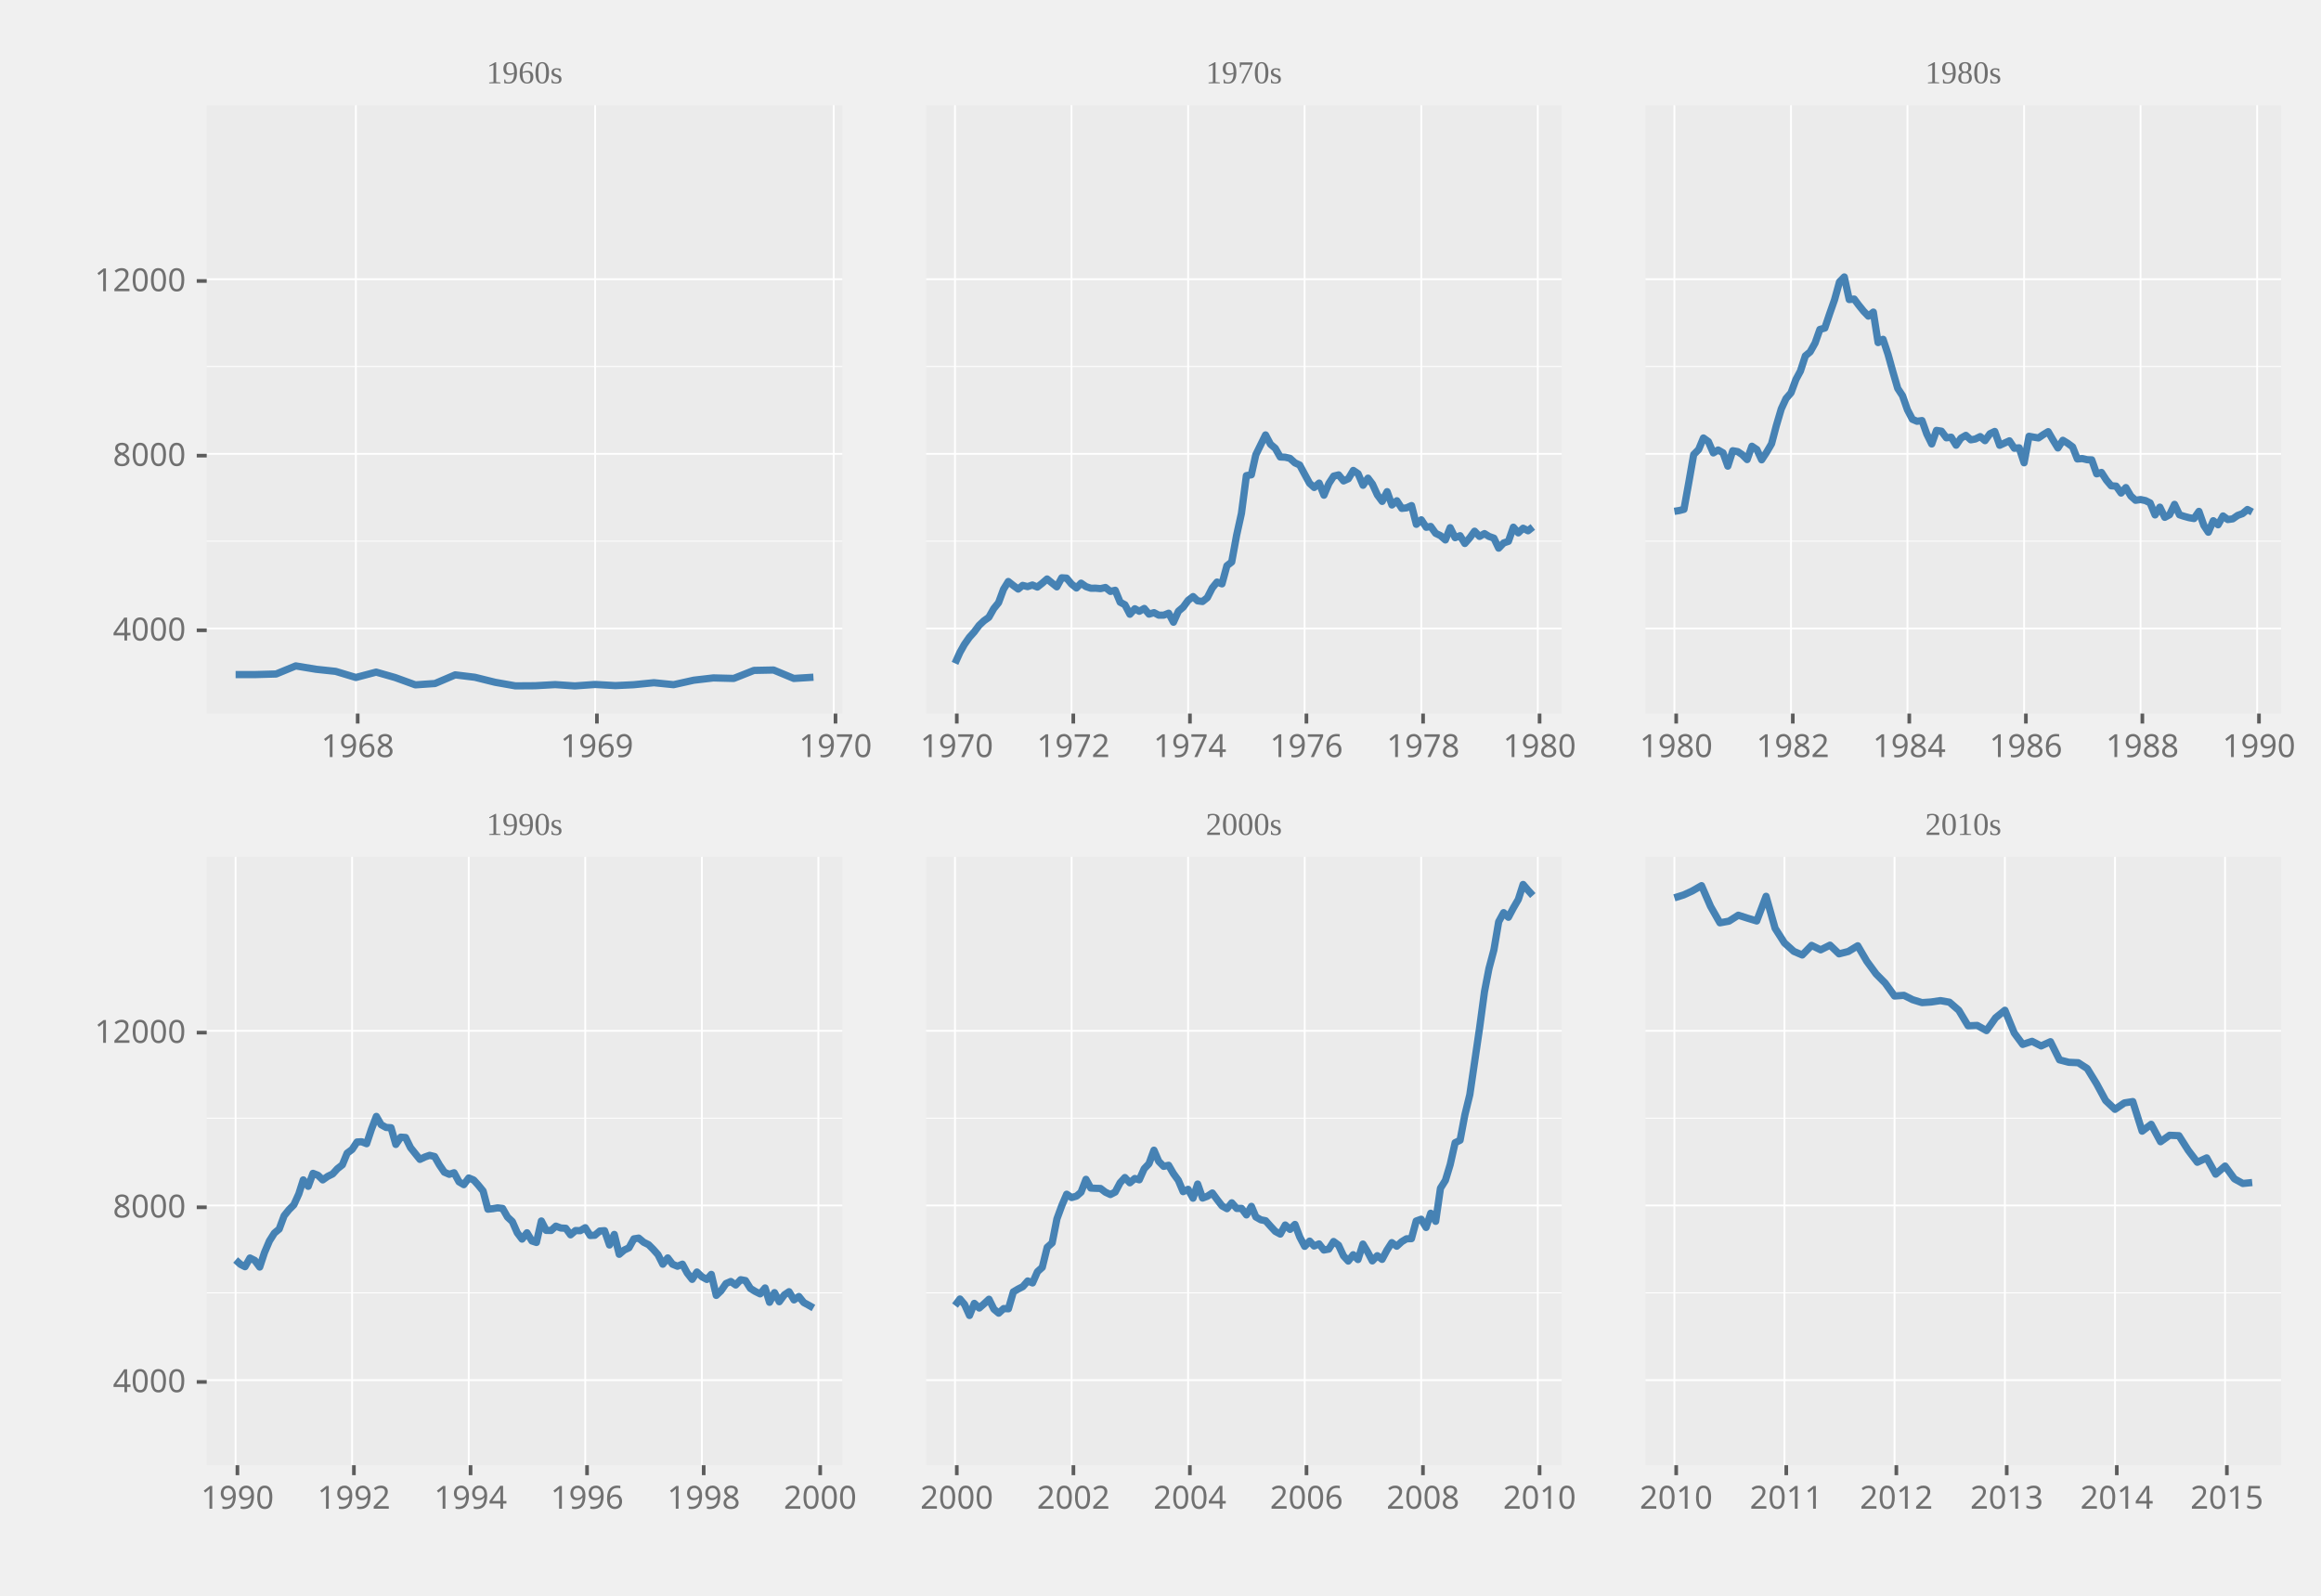
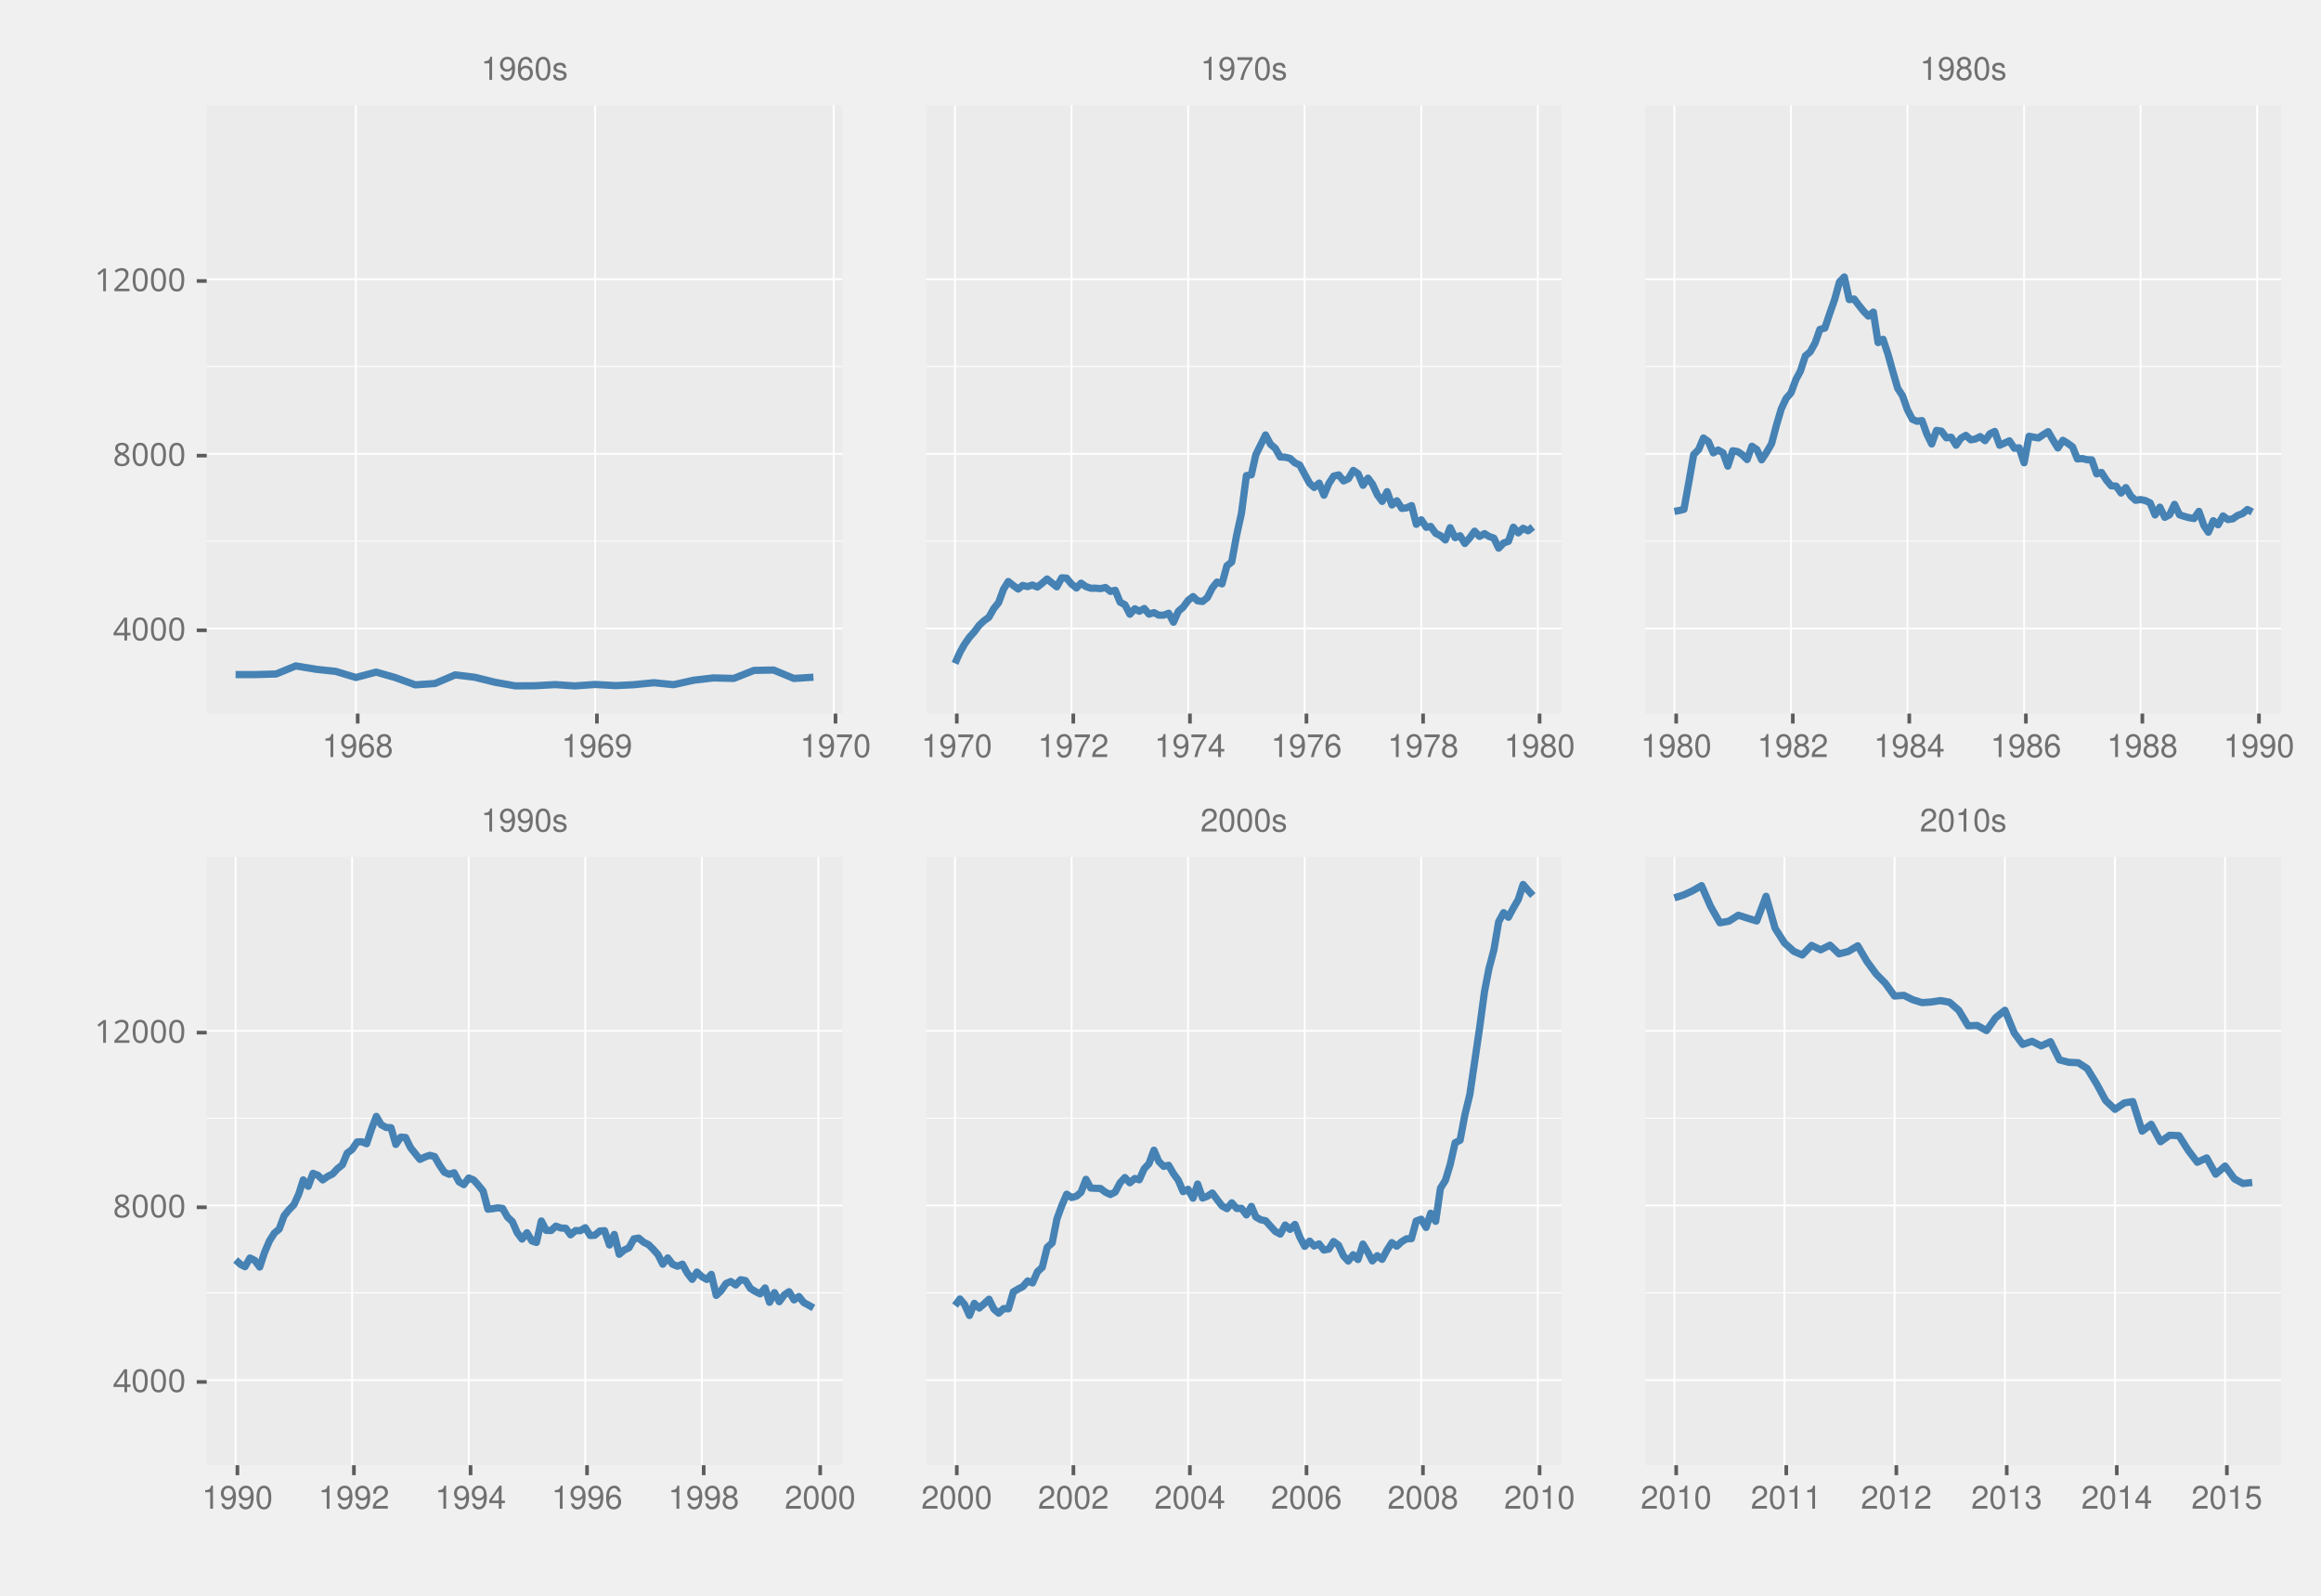
- <svg xmlns="http://www.w3.org/2000/svg" width="640" height="440" class="ggpbi-visual" role="img" aria-label="Chart" style="pointer-events: none; outline: none;" tabindex="0">
+ <svg xmlns="http://www.w3.org/2000/svg" width="640" height="440" class="ggpbi-visual" role="img" aria-label="Chart" style="pointer-events: none; font-family: &quot;Segoe UI&quot;, wf_segoe-ui_normal, helvetica, arial, sans-serif; outline: none;" tabindex="0">
  <defs>
    <clipPath id="ggpbi-clip-facet-1-2-27">
      <rect x="0" y="0" width="175.267" height="167.75" />
    </clipPath>
  </defs>
  <defs>
    <clipPath id="ggpbi-clip-facet-1-1-26">
      <rect x="0" y="0" width="175.267" height="167.75" />
    </clipPath>
  </defs>
  <defs>
    <clipPath id="ggpbi-clip-facet-1-0-25">
      <rect x="0" y="0" width="175.267" height="167.75" />
    </clipPath>
  </defs>
  <defs>
    <clipPath id="ggpbi-clip-facet-0-2-24">
      <rect x="0" y="0" width="175.267" height="167.75" />
    </clipPath>
  </defs>
  <defs>
    <clipPath id="ggpbi-clip-facet-0-1-23">
      <rect x="0" y="0" width="175.267" height="167.75" />
    </clipPath>
  </defs>
  <defs>
    <clipPath id="ggpbi-clip-facet-0-0-22">
      <rect x="0" y="0" width="175.267" height="167.75" />
    </clipPath>
  </defs>
  <g transform="translate(57,11)">
    <g class="ggpbi-facet" transform="translate(0,18)">
      <text class="ggpbi-facet-strip-wrap" x="87.633" y="-9" text-anchor="middle" dominant-baseline="central" style="font-size: 8.8px; fill: rgb(112, 112, 112);">1960s</text>
      <g class="ggpbi-facet-panel">
        <rect class="ggpbi-panel" width="175.267" height="167.75" fill="#EBEBEB" />
        <line class="ggpbi-grid-minor" x1="0" x2="175.267" y1="120.215" y2="120.215" stroke="#ffffff" stroke-width="0.25" />
        <line class="ggpbi-grid-minor" x1="0" x2="175.267" y1="72.059" y2="72.059" stroke="#ffffff" stroke-width="0.25" />
        <line class="ggpbi-grid" x1="0" x2="175.267" y1="144.294" y2="144.294" stroke="#ffffff" stroke-width="0.5" />
        <line class="ggpbi-grid" x1="0" x2="175.267" y1="96.137" y2="96.137" stroke="#ffffff" stroke-width="0.5" />
        <line class="ggpbi-grid" x1="0" x2="175.267" y1="47.98" y2="47.98" stroke="#ffffff" stroke-width="0.5" />
        <line class="ggpbi-grid" y1="0" y2="167.75" x1="41.131" x2="41.131" stroke="#ffffff" stroke-width="0.5" />
        <line class="ggpbi-grid" y1="0" y2="167.75" x1="107.099" x2="107.099" stroke="#ffffff" stroke-width="0.5" />
        <line class="ggpbi-grid" y1="0" y2="167.75" x1="172.887" x2="172.887" stroke="#ffffff" stroke-width="0.5" />
        <g class="ggpbi-geom-clip" clip-path="url(#ggpbi-clip-facet-0-0-22)">
          <g class="ggpbi-layer-line" role="list" aria-label="Data points">
            <path class="ggpbi-line" d="M7.967,157.007L13.554,156.995L19.142,156.838L24.549,154.611L30.136,155.538L35.544,156.116L41.131,157.801L46.719,156.321L51.946,157.813L57.533,159.836L62.94,159.463L68.528,157.079L73.935,157.741L79.522,159.126L85.11,160.113L90.517,160.077L96.105,159.764L101.512,160.125L107.099,159.728L112.687,160.041L117.734,159.8L123.321,159.246L128.728,159.788L134.316,158.548L139.723,157.922L145.311,158.066L150.898,155.851L156.305,155.743L161.893,158.066L167.3,157.729" fill="none" stroke="#4682B4" stroke-width="2" stroke-linecap="butt" stroke-linejoin="round" opacity="1" />
          </g>
        </g>
-         <g class="ggpbi-axis-x" transform="translate(0,167.75)" fill="none" font-size="10" font-family="sans-serif" text-anchor="middle">
+         <g class="ggpbi-axis-x" transform="translate(0,167.75)" fill="none" font-size="10" font-family="'Segoe UI', wf_segoe-ui_normal, helvetica, arial, sans-serif" text-anchor="middle">
          <path class="domain" stroke="currentColor" d="M0.5,0.5H175.767" style="display: none;" />
          <g class="tick" opacity="1" transform="translate(41.63107,0)">
            <line stroke="currentColor" y2="2.75" style="stroke: rgb(92, 92, 92);" />
            <text fill="currentColor" y="5.75" dy="0.71em" style="font-size: 8.8px; fill: rgb(112, 112, 112);">1968</text>
          </g>
          <g class="tick" opacity="1" transform="translate(107.5994,0)">
            <line stroke="currentColor" y2="2.75" style="stroke: rgb(92, 92, 92);" />
            <text fill="currentColor" y="5.75" dy="0.71em" style="font-size: 8.8px; fill: rgb(112, 112, 112);">1969</text>
          </g>
          <g class="tick" opacity="1" transform="translate(173.3875,0)">
            <line stroke="currentColor" y2="2.75" style="stroke: rgb(92, 92, 92);" />
            <text fill="currentColor" y="5.75" dy="0.71em" style="font-size: 8.8px; fill: rgb(112, 112, 112);">1970</text>
          </g>
        </g>
-         <g class="ggpbi-axis-y" fill="none" font-size="10" font-family="sans-serif" text-anchor="end">
+         <g class="ggpbi-axis-y" font-family="sans-serif" fill="none" font-size="10" text-anchor="end">
          <path class="domain" stroke="currentColor" d="M0.5,168.25V0.5" style="display: none;" />
          <g class="tick" opacity="1" transform="translate(0,144.7935)">
            <line stroke="currentColor" x2="-2.75" style="stroke: rgb(92, 92, 92);" />
            <text fill="currentColor" x="-5.75" dy="0.32em" style="font-size: 8.8px; fill: rgb(112, 112, 112);">4000</text>
          </g>
          <g class="tick" opacity="1" transform="translate(0,96.63688)">
            <line stroke="currentColor" x2="-2.75" style="stroke: rgb(92, 92, 92);" />
            <text fill="currentColor" x="-5.75" dy="0.32em" style="font-size: 8.8px; fill: rgb(112, 112, 112);">8000</text>
          </g>
          <g class="tick" opacity="1" transform="translate(0,48.48025)">
            <line stroke="currentColor" x2="-2.75" style="stroke: rgb(92, 92, 92);" />
            <text fill="currentColor" x="-5.75" dy="0.32em" style="font-size: 8.8px; fill: rgb(112, 112, 112);">12000</text>
          </g>
        </g>
      </g>
    </g>
    <g class="ggpbi-facet" transform="translate(198.3667,18)">
      <text class="ggpbi-facet-strip-wrap" x="87.633" y="-9" text-anchor="middle" dominant-baseline="central" style="font-size: 8.8px; fill: rgb(112, 112, 112);">1970s</text>
      <g class="ggpbi-facet-panel">
        <rect class="ggpbi-panel" width="175.267" height="167.75" fill="#EBEBEB" />
        <line class="ggpbi-grid-minor" x1="0" x2="175.267" y1="120.215" y2="120.215" stroke="#ffffff" stroke-width="0.25" />
        <line class="ggpbi-grid-minor" x1="0" x2="175.267" y1="72.059" y2="72.059" stroke="#ffffff" stroke-width="0.25" />
        <line class="ggpbi-grid" x1="0" x2="175.267" y1="144.294" y2="144.294" stroke="#ffffff" stroke-width="0.5" />
        <line class="ggpbi-grid" x1="0" x2="175.267" y1="96.137" y2="96.137" stroke="#ffffff" stroke-width="0.5" />
        <line class="ggpbi-grid" x1="0" x2="175.267" y1="47.98" y2="47.98" stroke="#ffffff" stroke-width="0.5" />
        <line class="ggpbi-grid" y1="0" y2="167.75" x1="7.967" x2="7.967" stroke="#ffffff" stroke-width="0.5" />
        <line class="ggpbi-grid" y1="0" y2="167.75" x1="40.089" x2="40.089" stroke="#ffffff" stroke-width="0.5" />
        <line class="ggpbi-grid" y1="0" y2="167.75" x1="72.254" x2="72.254" stroke="#ffffff" stroke-width="0.5" />
        <line class="ggpbi-grid" y1="0" y2="167.75" x1="104.376" x2="104.376" stroke="#ffffff" stroke-width="0.5" />
        <line class="ggpbi-grid" y1="0" y2="167.75" x1="136.542" x2="136.542" stroke="#ffffff" stroke-width="0.5" />
        <line class="ggpbi-grid" y1="0" y2="167.75" x1="168.664" x2="168.664" stroke="#ffffff" stroke-width="0.5" />
        <g class="ggpbi-geom-clip" clip-path="url(#ggpbi-clip-facet-0-1-23)">
          <g class="ggpbi-layer-line" role="list" aria-label="Data points">
            <path class="ggpbi-line" d="M7.967,153.913L9.331,150.879L10.563,148.688L11.927,146.737L13.247,145.269L14.611,143.439L15.931,142.187L17.295,141.211L18.659,138.804L19.979,137.178L21.343,133.482L22.664,131.339L24.028,132.423L25.392,133.422L26.624,132.411L27.988,132.748L29.308,132.303L30.672,132.868L31.992,131.833L33.356,130.641L34.72,131.749L36.04,132.808L37.404,130.316L38.724,130.4L40.089,132.026L41.453,133.121L42.729,131.797L44.093,132.748L45.413,133.193L46.777,133.181L48.097,133.302L49.461,132.989L50.825,134.072L52.145,133.759L53.509,137.046L54.829,137.756L56.193,140.369L57.558,138.852L58.79,139.55L60.154,138.768L61.474,140.333L62.838,139.923L64.158,140.622L65.522,140.622L66.886,140.08L68.206,142.56L69.57,139.526L70.89,138.406L72.254,136.54L73.619,135.493L74.851,136.661L76.215,136.853L77.535,135.806L78.899,133.133L80.219,131.496L81.583,131.989L82.947,126.993L84.267,125.958L85.631,118.53L86.951,112.558L88.315,102.144L89.679,101.916L90.912,96.402L92.276,93.609L93.596,90.924L94.96,93.488L96.28,94.608L97.644,97.004L99.008,97.064L100.328,97.377L101.692,98.617L103.012,99.219L104.376,101.747L105.74,104.251L107.016,105.407L108.381,104.203L109.701,107.538L111.065,104.299L112.385,102.277L113.749,101.94L115.113,103.601L116.433,102.999L117.797,100.712L119.117,101.615L120.481,104.805L121.845,102.843L123.077,104.48L124.441,107.466L125.762,109.248L127.126,106.563L128.446,110.235L129.81,109.079L131.174,111.174L132.494,111.029L133.858,110.403L135.178,115.568L136.542,114.328L137.906,116.387L139.138,116.158L140.502,118.048L141.823,118.686L143.187,119.878L144.507,116.495L145.871,119.252L147.235,118.71L148.555,120.853L149.919,119.288L151.239,117.47L152.603,118.903L153.967,118.132L155.199,118.903L156.563,119.384L157.883,122.141L159.248,120.709L160.568,120.263L161.932,116.363L163.296,117.928L164.616,116.652L165.98,117.35L167.3,116.302" fill="none" stroke="#4682B4" stroke-width="2" stroke-linecap="butt" stroke-linejoin="round" opacity="1" />
          </g>
        </g>
-         <g class="ggpbi-axis-x" transform="translate(0,167.75)" fill="none" font-size="10" font-family="sans-serif" text-anchor="middle">
+         <g class="ggpbi-axis-x" transform="translate(0,167.75)" fill="none" font-size="10" font-family="'Segoe UI', wf_segoe-ui_normal, helvetica, arial, sans-serif" text-anchor="middle">
          <path class="domain" stroke="currentColor" d="M0.5,0.5H175.767" style="display: none;" />
          <g class="tick" opacity="1" transform="translate(8.466667,0)">
            <line stroke="currentColor" y2="2.75" style="stroke: rgb(92, 92, 92);" />
            <text fill="currentColor" y="5.75" dy="0.71em" style="font-size: 8.8px; fill: rgb(112, 112, 112);">1970</text>
          </g>
          <g class="tick" opacity="1" transform="translate(40.58855,0)">
            <line stroke="currentColor" y2="2.75" style="stroke: rgb(92, 92, 92);" />
            <text fill="currentColor" y="5.75" dy="0.71em" style="font-size: 8.8px; fill: rgb(112, 112, 112);">1972</text>
          </g>
          <g class="tick" opacity="1" transform="translate(72.75443,0)">
            <line stroke="currentColor" y2="2.75" style="stroke: rgb(92, 92, 92);" />
            <text fill="currentColor" y="5.75" dy="0.71em" style="font-size: 8.8px; fill: rgb(112, 112, 112);">1974</text>
          </g>
          <g class="tick" opacity="1" transform="translate(104.8763,0)">
            <line stroke="currentColor" y2="2.75" style="stroke: rgb(92, 92, 92);" />
            <text fill="currentColor" y="5.75" dy="0.71em" style="font-size: 8.8px; fill: rgb(112, 112, 112);">1976</text>
          </g>
          <g class="tick" opacity="1" transform="translate(137.0422,0)">
            <line stroke="currentColor" y2="2.75" style="stroke: rgb(92, 92, 92);" />
            <text fill="currentColor" y="5.75" dy="0.71em" style="font-size: 8.8px; fill: rgb(112, 112, 112);">1978</text>
          </g>
          <g class="tick" opacity="1" transform="translate(169.1641,0)">
            <line stroke="currentColor" y2="2.75" style="stroke: rgb(92, 92, 92);" />
            <text fill="currentColor" y="5.75" dy="0.71em" style="font-size: 8.8px; fill: rgb(112, 112, 112);">1980</text>
          </g>
        </g>
      </g>
    </g>
    <g class="ggpbi-facet" transform="translate(396.7333,18)">
      <text class="ggpbi-facet-strip-wrap" x="87.633" y="-9" text-anchor="middle" dominant-baseline="central" style="font-size: 8.8px; fill: rgb(112, 112, 112);">1980s</text>
      <g class="ggpbi-facet-panel">
        <rect class="ggpbi-panel" width="175.267" height="167.75" fill="#EBEBEB" />
        <line class="ggpbi-grid-minor" x1="0" x2="175.267" y1="120.215" y2="120.215" stroke="#ffffff" stroke-width="0.25" />
        <line class="ggpbi-grid-minor" x1="0" x2="175.267" y1="72.059" y2="72.059" stroke="#ffffff" stroke-width="0.25" />
        <line class="ggpbi-grid" x1="0" x2="175.267" y1="144.294" y2="144.294" stroke="#ffffff" stroke-width="0.5" />
        <line class="ggpbi-grid" x1="0" x2="175.267" y1="96.137" y2="96.137" stroke="#ffffff" stroke-width="0.5" />
        <line class="ggpbi-grid" x1="0" x2="175.267" y1="47.98" y2="47.98" stroke="#ffffff" stroke-width="0.5" />
        <line class="ggpbi-grid" y1="0" y2="167.75" x1="7.967" x2="7.967" stroke="#ffffff" stroke-width="0.5" />
        <line class="ggpbi-grid" y1="0" y2="167.75" x1="40.124" x2="40.124" stroke="#ffffff" stroke-width="0.5" />
        <line class="ggpbi-grid" y1="0" y2="167.75" x1="72.237" x2="72.237" stroke="#ffffff" stroke-width="0.5" />
        <line class="ggpbi-grid" y1="0" y2="167.75" x1="104.394" x2="104.394" stroke="#ffffff" stroke-width="0.5" />
        <line class="ggpbi-grid" y1="0" y2="167.75" x1="136.507" x2="136.507" stroke="#ffffff" stroke-width="0.5" />
        <line class="ggpbi-grid" y1="0" y2="167.75" x1="168.664" x2="168.664" stroke="#ffffff" stroke-width="0.5" />
        <g class="ggpbi-geom-clip" clip-path="url(#ggpbi-clip-facet-0-2-24)">
          <g class="ggpbi-layer-line" role="list" aria-label="Data points">
            <path class="ggpbi-line" d="M7.967,111.992L9.33,111.764L10.606,111.439L11.97,103.866L13.29,96.33L14.653,94.957L15.973,91.767L17.337,92.754L18.7,95.884L20.02,95.077L21.384,95.86L22.703,99.532L24.067,95.282L25.431,95.523L26.663,96.354L28.026,97.714L29.346,94.042L30.71,94.957L32.029,97.786L33.393,95.703L34.757,93.368L36.077,88.36L37.44,83.749L38.76,80.883L40.124,79.318L41.487,75.61L42.719,73.323L44.083,69.121L45.403,68.025L46.766,65.582L48.086,61.837L49.45,61.452L50.813,57.407L52.133,53.651L53.497,48.727L54.816,47.366L56.18,53.591L57.544,53.458L58.776,55.107L60.139,56.793L61.459,58.165L62.823,57.058L64.142,65.461L65.506,64.558L66.87,68.664L68.19,73.419L69.553,78.09L70.873,80.113L72.237,84.001L73.6,86.614L74.876,87.156L76.24,86.963L77.56,90.647L78.923,93.416L80.243,89.672L81.607,89.889L82.97,91.719L84.29,91.55L85.654,93.753L86.973,91.827L88.337,91.044L89.701,92.272L90.933,92.056L92.296,91.381L93.616,92.501L94.98,90.599L96.299,89.961L97.663,93.777L99.027,93.151L100.347,92.549L101.71,94.596L103.03,94.475L104.394,98.605L105.757,91.297L106.989,91.526L108.353,91.755L109.673,90.852L111.036,90.021L112.356,92.296L113.72,94.512L115.083,92.405L116.403,93.211L117.767,94.223L119.086,97.545L120.45,97.437L121.814,97.762L123.046,97.798L124.409,101.651L125.729,101.266L127.093,103.384L128.412,104.95L129.776,105.034L131.14,106.948L132.46,105.443L133.823,107.755L135.143,108.947L136.507,108.742L137.87,109.031L139.146,109.669L140.51,112.98L141.83,110.837L143.193,113.642L144.513,112.932L145.877,110.066L147.24,112.944L148.56,113.377L149.924,113.75L151.243,113.979L152.607,112.004L153.971,115.893L155.203,117.747L156.566,114.581L157.886,115.701L159.25,113.269L160.569,114.256L161.933,114.063L163.297,113.112L164.617,112.631L165.98,111.487L167.3,112.185" fill="none" stroke="#4682B4" stroke-width="2" stroke-linecap="butt" stroke-linejoin="round" opacity="1" />
          </g>
        </g>
-         <g class="ggpbi-axis-x" transform="translate(0,167.75)" fill="none" font-size="10" font-family="sans-serif" text-anchor="middle">
+         <g class="ggpbi-axis-x" transform="translate(0,167.75)" fill="none" font-size="10" font-family="'Segoe UI', wf_segoe-ui_normal, helvetica, arial, sans-serif" text-anchor="middle">
          <path class="domain" stroke="currentColor" d="M0.5,0.5H175.767" style="display: none;" />
          <g class="tick" opacity="1" transform="translate(8.466667,0)">
            <line stroke="currentColor" y2="2.75" style="stroke: rgb(92, 92, 92);" />
            <text fill="currentColor" y="5.75" dy="0.71em" style="font-size: 8.8px; fill: rgb(112, 112, 112);">1980</text>
          </g>
          <g class="tick" opacity="1" transform="translate(40.62367,0)">
            <line stroke="currentColor" y2="2.75" style="stroke: rgb(92, 92, 92);" />
            <text fill="currentColor" y="5.75" dy="0.71em" style="font-size: 8.8px; fill: rgb(112, 112, 112);">1982</text>
          </g>
          <g class="tick" opacity="1" transform="translate(72.73668,0)">
            <line stroke="currentColor" y2="2.75" style="stroke: rgb(92, 92, 92);" />
            <text fill="currentColor" y="5.75" dy="0.71em" style="font-size: 8.8px; fill: rgb(112, 112, 112);">1984</text>
          </g>
          <g class="tick" opacity="1" transform="translate(104.8937,0)">
            <line stroke="currentColor" y2="2.75" style="stroke: rgb(92, 92, 92);" />
            <text fill="currentColor" y="5.75" dy="0.71em" style="font-size: 8.8px; fill: rgb(112, 112, 112);">1986</text>
          </g>
          <g class="tick" opacity="1" transform="translate(137.0067,0)">
            <line stroke="currentColor" y2="2.75" style="stroke: rgb(92, 92, 92);" />
            <text fill="currentColor" y="5.75" dy="0.71em" style="font-size: 8.8px; fill: rgb(112, 112, 112);">1988</text>
          </g>
          <g class="tick" opacity="1" transform="translate(169.1637,0)">
            <line stroke="currentColor" y2="2.75" style="stroke: rgb(92, 92, 92);" />
            <text fill="currentColor" y="5.75" dy="0.71em" style="font-size: 8.8px; fill: rgb(112, 112, 112);">1990</text>
          </g>
        </g>
      </g>
    </g>
    <g class="ggpbi-facet" transform="translate(0,225.25)">
      <text class="ggpbi-facet-strip-wrap" x="87.633" y="-9" text-anchor="middle" dominant-baseline="central" style="font-size: 8.8px; fill: rgb(112, 112, 112);">1990s</text>
      <g class="ggpbi-facet-panel">
        <rect class="ggpbi-panel" width="175.267" height="167.75" fill="#EBEBEB" />
        <line class="ggpbi-grid-minor" x1="0" x2="175.267" y1="120.215" y2="120.215" stroke="#ffffff" stroke-width="0.25" />
        <line class="ggpbi-grid-minor" x1="0" x2="175.267" y1="72.059" y2="72.059" stroke="#ffffff" stroke-width="0.25" />
        <line class="ggpbi-grid" x1="0" x2="175.267" y1="144.294" y2="144.294" stroke="#ffffff" stroke-width="0.5" />
        <line class="ggpbi-grid" x1="0" x2="175.267" y1="96.137" y2="96.137" stroke="#ffffff" stroke-width="0.5" />
        <line class="ggpbi-grid" x1="0" x2="175.267" y1="47.98" y2="47.98" stroke="#ffffff" stroke-width="0.5" />
        <line class="ggpbi-grid" y1="0" y2="167.75" x1="7.967" x2="7.967" stroke="#ffffff" stroke-width="0.5" />
        <line class="ggpbi-grid" y1="0" y2="167.75" x1="40.089" x2="40.089" stroke="#ffffff" stroke-width="0.5" />
        <line class="ggpbi-grid" y1="0" y2="167.75" x1="72.254" x2="72.254" stroke="#ffffff" stroke-width="0.5" />
        <line class="ggpbi-grid" y1="0" y2="167.75" x1="104.376" x2="104.376" stroke="#ffffff" stroke-width="0.5" />
        <line class="ggpbi-grid" y1="0" y2="167.75" x1="136.542" x2="136.542" stroke="#ffffff" stroke-width="0.5" />
        <line class="ggpbi-grid" y1="0" y2="167.75" x1="168.664" x2="168.664" stroke="#ffffff" stroke-width="0.5" />
        <g class="ggpbi-geom-clip" clip-path="url(#ggpbi-clip-facet-1-0-25)">
          <g class="ggpbi-layer-line" role="list" aria-label="Data points">
            <path class="ggpbi-line" d="M7.967,111.162L9.331,112.378L10.563,113.016L11.927,110.62L13.247,111.282L14.611,113.112L15.931,109.115L17.295,105.913L18.659,103.746L19.979,102.65L21.343,98.978L22.664,97.329L24.028,95.956L25.392,92.947L26.624,89.082L27.988,90.852L29.308,87.276L30.672,87.806L31.992,89.082L33.356,88.119L34.72,87.445L36.04,86L37.404,84.928L38.724,81.714L40.089,80.691L41.453,78.632L42.729,78.56L44.093,79.101L45.413,75.141L46.777,71.577L48.097,73.864L49.461,74.623L50.825,74.695L52.145,79.306L53.509,77.296L54.829,77.392L56.193,80.185L57.558,81.895L58.79,83.424L60.154,82.773L61.474,82.304L62.838,82.641L64.158,84.94L65.522,86.951L66.886,87.541L68.206,87.108L69.57,89.612L70.89,90.394L72.254,88.552L73.619,89.118L74.851,90.478L76.215,92.152L77.535,97.16L78.899,97.016L80.219,96.787L81.583,96.944L82.947,99.339L84.267,100.567L85.631,103.661L86.951,105.407L88.315,103.661L89.679,105.925L90.912,106.334L92.276,100.411L93.596,102.999L94.96,103.035L96.28,101.831L97.644,102.349L99.008,102.421L100.328,104.227L101.692,103.047L103.012,103.083L104.376,102.265L105.74,104.408L107.016,104.348L108.381,103.18L109.701,103.083L111.065,107.032L112.385,104.119L113.749,109.597L115.113,108.429L116.433,107.803L117.797,105.335L119.117,105.13L120.481,106.274L121.845,106.948L123.077,108.176L124.441,109.705L125.762,112.33L127.126,110.596L128.446,112.33L129.81,112.895L131.174,112.318L132.494,114.749L133.858,116.507L135.178,114.485L136.542,115.785L137.906,116.531L139.138,115.135L140.502,120.926L141.823,119.649L143.187,117.663L144.507,117.097L145.871,118.06L147.235,116.603L148.555,116.844L149.919,119.011L151.239,119.83L152.603,120.504L153.967,118.879L155.199,122.828L156.563,120.167L157.883,122.671L159.248,120.805L160.568,119.914L161.932,122.166L163.296,121.239L164.616,122.888L165.98,123.634L167.3,124.393" fill="none" stroke="#4682B4" stroke-width="2" stroke-linecap="butt" stroke-linejoin="round" opacity="1" />
          </g>
        </g>
-         <g class="ggpbi-axis-x" transform="translate(0,167.75)" fill="none" font-size="10" font-family="sans-serif" text-anchor="middle">
+         <g class="ggpbi-axis-x" transform="translate(0,167.75)" fill="none" font-size="10" font-family="'Segoe UI', wf_segoe-ui_normal, helvetica, arial, sans-serif" text-anchor="middle">
          <path class="domain" stroke="currentColor" d="M0.5,0.5H175.767" style="display: none;" />
          <g class="tick" opacity="1" transform="translate(8.466667,0)">
            <line stroke="currentColor" y2="2.75" style="stroke: rgb(92, 92, 92);" />
            <text fill="currentColor" y="5.75" dy="0.71em" style="font-size: 8.8px; fill: rgb(112, 112, 112);">1990</text>
          </g>
          <g class="tick" opacity="1" transform="translate(40.58855,0)">
            <line stroke="currentColor" y2="2.75" style="stroke: rgb(92, 92, 92);" />
            <text fill="currentColor" y="5.75" dy="0.71em" style="font-size: 8.8px; fill: rgb(112, 112, 112);">1992</text>
          </g>
          <g class="tick" opacity="1" transform="translate(72.75443,0)">
            <line stroke="currentColor" y2="2.75" style="stroke: rgb(92, 92, 92);" />
            <text fill="currentColor" y="5.75" dy="0.71em" style="font-size: 8.8px; fill: rgb(112, 112, 112);">1994</text>
          </g>
          <g class="tick" opacity="1" transform="translate(104.8763,0)">
            <line stroke="currentColor" y2="2.75" style="stroke: rgb(92, 92, 92);" />
            <text fill="currentColor" y="5.75" dy="0.71em" style="font-size: 8.8px; fill: rgb(112, 112, 112);">1996</text>
          </g>
          <g class="tick" opacity="1" transform="translate(137.0422,0)">
            <line stroke="currentColor" y2="2.75" style="stroke: rgb(92, 92, 92);" />
            <text fill="currentColor" y="5.75" dy="0.71em" style="font-size: 8.8px; fill: rgb(112, 112, 112);">1998</text>
          </g>
          <g class="tick" opacity="1" transform="translate(169.1641,0)">
            <line stroke="currentColor" y2="2.75" style="stroke: rgb(92, 92, 92);" />
            <text fill="currentColor" y="5.75" dy="0.71em" style="font-size: 8.8px; fill: rgb(112, 112, 112);">2000</text>
          </g>
        </g>
-         <g class="ggpbi-axis-y" fill="none" font-size="10" font-family="sans-serif" text-anchor="end">
+         <g class="ggpbi-axis-y" font-family="sans-serif" fill="none" font-size="10" text-anchor="end">
          <path class="domain" stroke="currentColor" d="M0.5,168.25V0.5" style="display: none;" />
          <g class="tick" opacity="1" transform="translate(0,144.7935)">
            <line stroke="currentColor" x2="-2.75" style="stroke: rgb(92, 92, 92);" />
            <text fill="currentColor" x="-5.75" dy="0.32em" style="font-size: 8.8px; fill: rgb(112, 112, 112);">4000</text>
          </g>
          <g class="tick" opacity="1" transform="translate(0,96.63688)">
            <line stroke="currentColor" x2="-2.75" style="stroke: rgb(92, 92, 92);" />
            <text fill="currentColor" x="-5.75" dy="0.32em" style="font-size: 8.8px; fill: rgb(112, 112, 112);">8000</text>
          </g>
          <g class="tick" opacity="1" transform="translate(0,48.48025)">
            <line stroke="currentColor" x2="-2.75" style="stroke: rgb(92, 92, 92);" />
            <text fill="currentColor" x="-5.75" dy="0.32em" style="font-size: 8.8px; fill: rgb(112, 112, 112);">12000</text>
          </g>
        </g>
      </g>
    </g>
    <g class="ggpbi-facet" transform="translate(198.3667,225.25)">
      <text class="ggpbi-facet-strip-wrap" x="87.633" y="-9" text-anchor="middle" dominant-baseline="central" style="font-size: 8.8px; fill: rgb(112, 112, 112);">2000s</text>
      <g class="ggpbi-facet-panel">
        <rect class="ggpbi-panel" width="175.267" height="167.75" fill="#EBEBEB" />
        <line class="ggpbi-grid-minor" x1="0" x2="175.267" y1="120.215" y2="120.215" stroke="#ffffff" stroke-width="0.25" />
        <line class="ggpbi-grid-minor" x1="0" x2="175.267" y1="72.059" y2="72.059" stroke="#ffffff" stroke-width="0.25" />
        <line class="ggpbi-grid" x1="0" x2="175.267" y1="144.294" y2="144.294" stroke="#ffffff" stroke-width="0.5" />
        <line class="ggpbi-grid" x1="0" x2="175.267" y1="96.137" y2="96.137" stroke="#ffffff" stroke-width="0.5" />
        <line class="ggpbi-grid" x1="0" x2="175.267" y1="47.98" y2="47.98" stroke="#ffffff" stroke-width="0.5" />
        <line class="ggpbi-grid" y1="0" y2="167.75" x1="7.967" x2="7.967" stroke="#ffffff" stroke-width="0.5" />
        <line class="ggpbi-grid" y1="0" y2="167.75" x1="40.124" x2="40.124" stroke="#ffffff" stroke-width="0.5" />
        <line class="ggpbi-grid" y1="0" y2="167.75" x1="72.237" x2="72.237" stroke="#ffffff" stroke-width="0.5" />
        <line class="ggpbi-grid" y1="0" y2="167.75" x1="104.394" x2="104.394" stroke="#ffffff" stroke-width="0.5" />
        <line class="ggpbi-grid" y1="0" y2="167.75" x1="136.507" x2="136.507" stroke="#ffffff" stroke-width="0.5" />
        <line class="ggpbi-grid" y1="0" y2="167.75" x1="168.664" x2="168.664" stroke="#ffffff" stroke-width="0.5" />
        <g class="ggpbi-geom-clip" clip-path="url(#ggpbi-clip-facet-1-1-26)">
          <g class="ggpbi-layer-line" role="list" aria-label="Data points">
            <path class="ggpbi-line" d="M7.967,123.731L9.33,121.925L10.606,123.43L11.97,126.464L13.29,123.129L14.653,124.417L15.973,123.261L17.337,121.985L18.7,124.73L20.02,125.825L21.384,124.561L22.703,124.622L24.067,119.938L25.431,119.144L26.663,118.518L28.026,116.953L29.346,117.494L30.71,114.388L32.029,113.196L33.393,107.67L34.757,106.466L36.077,99.821L37.44,96.101L38.76,93.031L40.124,93.946L41.487,93.548L42.719,92.477L44.083,88.925L45.403,91.333L46.766,91.405L48.086,91.442L49.45,92.477L50.813,93.115L52.133,92.441L53.497,89.877L54.816,88.432L56.18,89.877L57.544,88.697L58.776,89.058L60.139,86L61.459,84.615L62.823,80.895L64.142,83.965L65.506,85.35L66.87,85.049L68.19,87.324L69.553,89.202L70.873,92.32L72.237,91.682L73.6,94.126L74.876,90.226L76.24,94.09L77.56,93.585L78.923,92.694L80.243,94.5L81.607,96.257L82.97,97.016L84.29,95.402L85.654,96.956L86.973,96.931L88.337,98.737L89.701,96.378L90.933,99.303L92.296,100.086L93.616,100.339L94.98,101.868L96.299,103.288L97.663,104.023L99.027,101.518L100.347,102.722L101.71,101.362L103.03,104.817L104.394,107.406L105.757,105.961L106.989,107.309L108.353,106.731L109.673,108.417L111.036,108.164L112.356,106.069L113.72,107.08L115.083,110.018L116.403,111.463L117.767,109.717L119.086,111.041L120.45,106.779L121.814,109.055L123.046,111.415L124.409,109.982L125.729,110.993L127.093,108.429L128.412,106.382L129.776,107.369L131.14,106.129L132.46,105.323L133.823,105.287L135.143,100.411L136.507,99.929L137.87,102.193L139.146,98.28L140.51,100.507L141.83,91.381L143.193,89.214L144.513,84.856L145.877,78.825L147.24,78.15L148.56,71.168L149.924,65.582L151.243,56.576L152.607,47.282L153.971,37.169L155.203,30.812L156.566,25.672L157.886,17.894L159.25,15.39L160.569,16.666L161.933,14.102L163.297,11.754L164.617,7.625L165.98,9.226L167.3,10.683" fill="none" stroke="#4682B4" stroke-width="2" stroke-linecap="butt" stroke-linejoin="round" opacity="1" />
          </g>
        </g>
-         <g class="ggpbi-axis-x" transform="translate(0,167.75)" fill="none" font-size="10" font-family="sans-serif" text-anchor="middle">
+         <g class="ggpbi-axis-x" transform="translate(0,167.75)" fill="none" font-size="10" font-family="'Segoe UI', wf_segoe-ui_normal, helvetica, arial, sans-serif" text-anchor="middle">
          <path class="domain" stroke="currentColor" d="M0.5,0.5H175.767" style="display: none;" />
          <g class="tick" opacity="1" transform="translate(8.466667,0)">
            <line stroke="currentColor" y2="2.75" style="stroke: rgb(92, 92, 92);" />
            <text fill="currentColor" y="5.75" dy="0.71em" style="font-size: 8.8px; fill: rgb(112, 112, 112);">2000</text>
          </g>
          <g class="tick" opacity="1" transform="translate(40.62367,0)">
            <line stroke="currentColor" y2="2.75" style="stroke: rgb(92, 92, 92);" />
            <text fill="currentColor" y="5.75" dy="0.71em" style="font-size: 8.8px; fill: rgb(112, 112, 112);">2002</text>
          </g>
          <g class="tick" opacity="1" transform="translate(72.73668,0)">
            <line stroke="currentColor" y2="2.75" style="stroke: rgb(92, 92, 92);" />
            <text fill="currentColor" y="5.75" dy="0.71em" style="font-size: 8.8px; fill: rgb(112, 112, 112);">2004</text>
          </g>
          <g class="tick" opacity="1" transform="translate(104.8937,0)">
            <line stroke="currentColor" y2="2.75" style="stroke: rgb(92, 92, 92);" />
            <text fill="currentColor" y="5.75" dy="0.71em" style="font-size: 8.8px; fill: rgb(112, 112, 112);">2006</text>
          </g>
          <g class="tick" opacity="1" transform="translate(137.0067,0)">
            <line stroke="currentColor" y2="2.75" style="stroke: rgb(92, 92, 92);" />
            <text fill="currentColor" y="5.75" dy="0.71em" style="font-size: 8.8px; fill: rgb(112, 112, 112);">2008</text>
          </g>
          <g class="tick" opacity="1" transform="translate(169.1637,0)">
            <line stroke="currentColor" y2="2.75" style="stroke: rgb(92, 92, 92);" />
            <text fill="currentColor" y="5.75" dy="0.71em" style="font-size: 8.8px; fill: rgb(112, 112, 112);">2010</text>
          </g>
        </g>
      </g>
    </g>
    <g class="ggpbi-facet" transform="translate(396.7333,225.25)">
      <text class="ggpbi-facet-strip-wrap" x="87.633" y="-9" text-anchor="middle" dominant-baseline="central" style="font-size: 8.8px; fill: rgb(112, 112, 112);">2010s</text>
      <g class="ggpbi-facet-panel">
        <rect class="ggpbi-panel" width="175.267" height="167.75" fill="#EBEBEB" />
        <line class="ggpbi-grid-minor" x1="0" x2="175.267" y1="120.215" y2="120.215" stroke="#ffffff" stroke-width="0.25" />
        <line class="ggpbi-grid-minor" x1="0" x2="175.267" y1="72.059" y2="72.059" stroke="#ffffff" stroke-width="0.25" />
        <line class="ggpbi-grid" x1="0" x2="175.267" y1="144.294" y2="144.294" stroke="#ffffff" stroke-width="0.5" />
        <line class="ggpbi-grid" x1="0" x2="175.267" y1="96.137" y2="96.137" stroke="#ffffff" stroke-width="0.5" />
        <line class="ggpbi-grid" x1="0" x2="175.267" y1="47.98" y2="47.98" stroke="#ffffff" stroke-width="0.5" />
        <line class="ggpbi-grid" y1="0" y2="167.75" x1="7.967" x2="7.967" stroke="#ffffff" stroke-width="0.5" />
        <line class="ggpbi-grid" y1="0" y2="167.75" x1="38.32" x2="38.32" stroke="#ffffff" stroke-width="0.5" />
        <line class="ggpbi-grid" y1="0" y2="167.75" x1="68.673" x2="68.673" stroke="#ffffff" stroke-width="0.5" />
        <line class="ggpbi-grid" y1="0" y2="167.75" x1="99.109" x2="99.109" stroke="#ffffff" stroke-width="0.5" />
        <line class="ggpbi-grid" y1="0" y2="167.75" x1="129.462" x2="129.462" stroke="#ffffff" stroke-width="0.5" />
        <line class="ggpbi-grid" y1="0" y2="167.75" x1="159.816" x2="159.816" stroke="#ffffff" stroke-width="0.5" />
        <g class="ggpbi-geom-clip" clip-path="url(#ggpbi-clip-facet-1-2-27)">
          <g class="ggpbi-layer-line" role="list" aria-label="Data points">
            <path class="ggpbi-line" d="M7.967,11.309L10.545,10.502L12.873,9.431L15.451,7.95L17.946,13.681L20.524,18.195L23.019,17.738L25.596,16.101L28.174,16.931L30.669,17.69L33.247,10.888L35.742,19.712L38.32,23.745L40.898,26.069L43.226,27.068L45.804,24.42L48.299,25.648L50.877,24.359L53.372,26.755L55.95,26.093L58.528,24.528L61.022,28.79L63.6,32.305L66.095,34.821L68.673,38.385L71.251,38.192L73.663,39.396L76.241,40.203L78.735,40.034L81.313,39.649L83.808,40.083L86.386,42.31L88.964,46.596L91.459,46.487L94.037,47.92L96.531,44.393L99.109,42.31L101.687,48.582L104.016,51.724L106.594,50.87L109.088,52.146L111.666,50.978L114.161,55.986L116.739,56.66L119.317,56.769L121.812,58.382L124.39,62.584L126.885,67.195L129.462,69.627L132.04,67.857L134.369,67.484L136.947,75.646L139.442,73.756L142.02,78.56L144.514,76.778L147.092,76.886L149.67,80.943L152.165,84.218L154.743,83.014L157.238,87.505L159.816,85.266L162.394,88.793L164.722,90.069L167.3,89.804" fill="none" stroke="#4682B4" stroke-width="2" stroke-linecap="butt" stroke-linejoin="round" opacity="1" />
          </g>
        </g>
-         <g class="ggpbi-axis-x" transform="translate(0,167.75)" fill="none" font-size="10" font-family="sans-serif" text-anchor="middle">
+         <g class="ggpbi-axis-x" transform="translate(0,167.75)" fill="none" font-size="10" font-family="'Segoe UI', wf_segoe-ui_normal, helvetica, arial, sans-serif" text-anchor="middle">
          <path class="domain" stroke="currentColor" d="M0.5,0.5H175.767" style="display: none;" />
          <g class="tick" opacity="1" transform="translate(8.466667,0)">
            <line stroke="currentColor" y2="2.75" style="stroke: rgb(92, 92, 92);" />
            <text fill="currentColor" y="5.75" dy="0.71em" style="font-size: 8.8px; fill: rgb(112, 112, 112);">2010</text>
          </g>
          <g class="tick" opacity="1" transform="translate(38.81983,0)">
            <line stroke="currentColor" y2="2.75" style="stroke: rgb(92, 92, 92);" />
            <text fill="currentColor" y="5.75" dy="0.71em" style="font-size: 8.8px; fill: rgb(112, 112, 112);">2011</text>
          </g>
          <g class="tick" opacity="1" transform="translate(69.173,0)">
            <line stroke="currentColor" y2="2.75" style="stroke: rgb(92, 92, 92);" />
            <text fill="currentColor" y="5.75" dy="0.71em" style="font-size: 8.8px; fill: rgb(112, 112, 112);">2012</text>
          </g>
          <g class="tick" opacity="1" transform="translate(99.60932,0)">
            <line stroke="currentColor" y2="2.75" style="stroke: rgb(92, 92, 92);" />
            <text fill="currentColor" y="5.75" dy="0.71em" style="font-size: 8.8px; fill: rgb(112, 112, 112);">2013</text>
          </g>
          <g class="tick" opacity="1" transform="translate(129.9625,0)">
            <line stroke="currentColor" y2="2.75" style="stroke: rgb(92, 92, 92);" />
            <text fill="currentColor" y="5.75" dy="0.71em" style="font-size: 8.8px; fill: rgb(112, 112, 112);">2014</text>
          </g>
          <g class="tick" opacity="1" transform="translate(160.3157,0)">
            <line stroke="currentColor" y2="2.75" style="stroke: rgb(92, 92, 92);" />
            <text fill="currentColor" y="5.75" dy="0.71em" style="font-size: 8.8px; fill: rgb(112, 112, 112);">2015</text>
          </g>
        </g>
      </g>
    </g>
  </g>
</svg>
